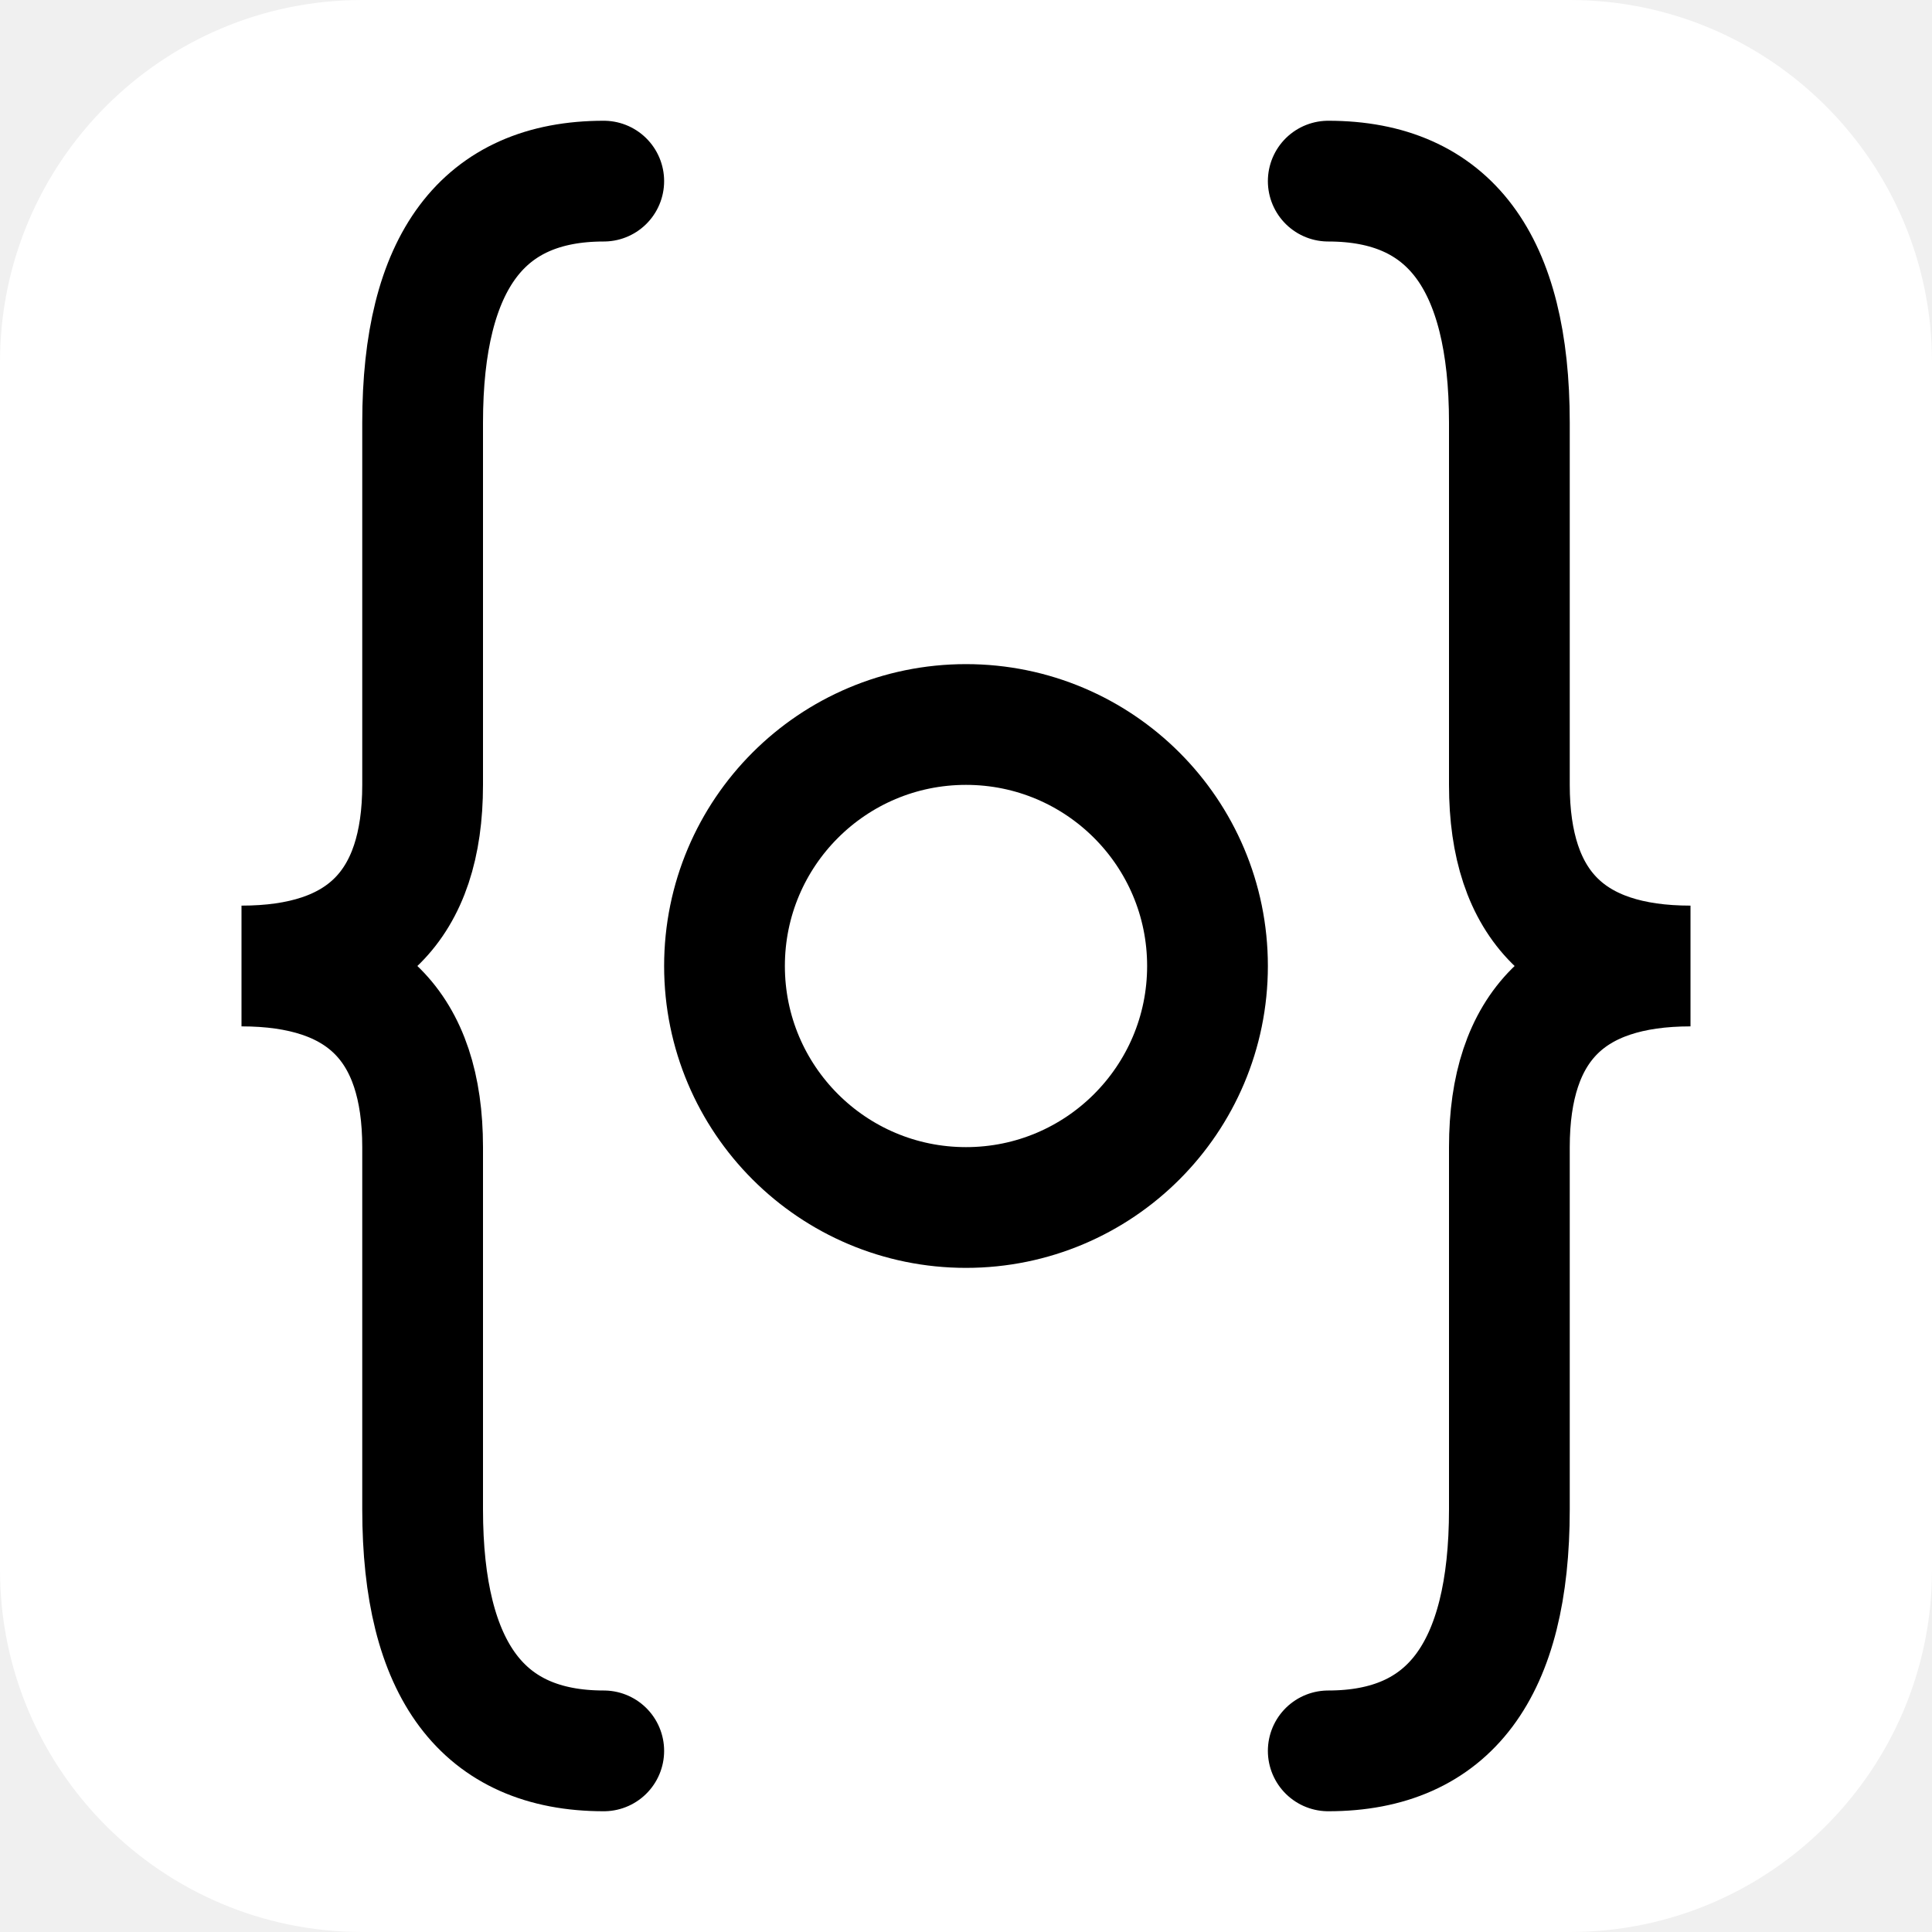
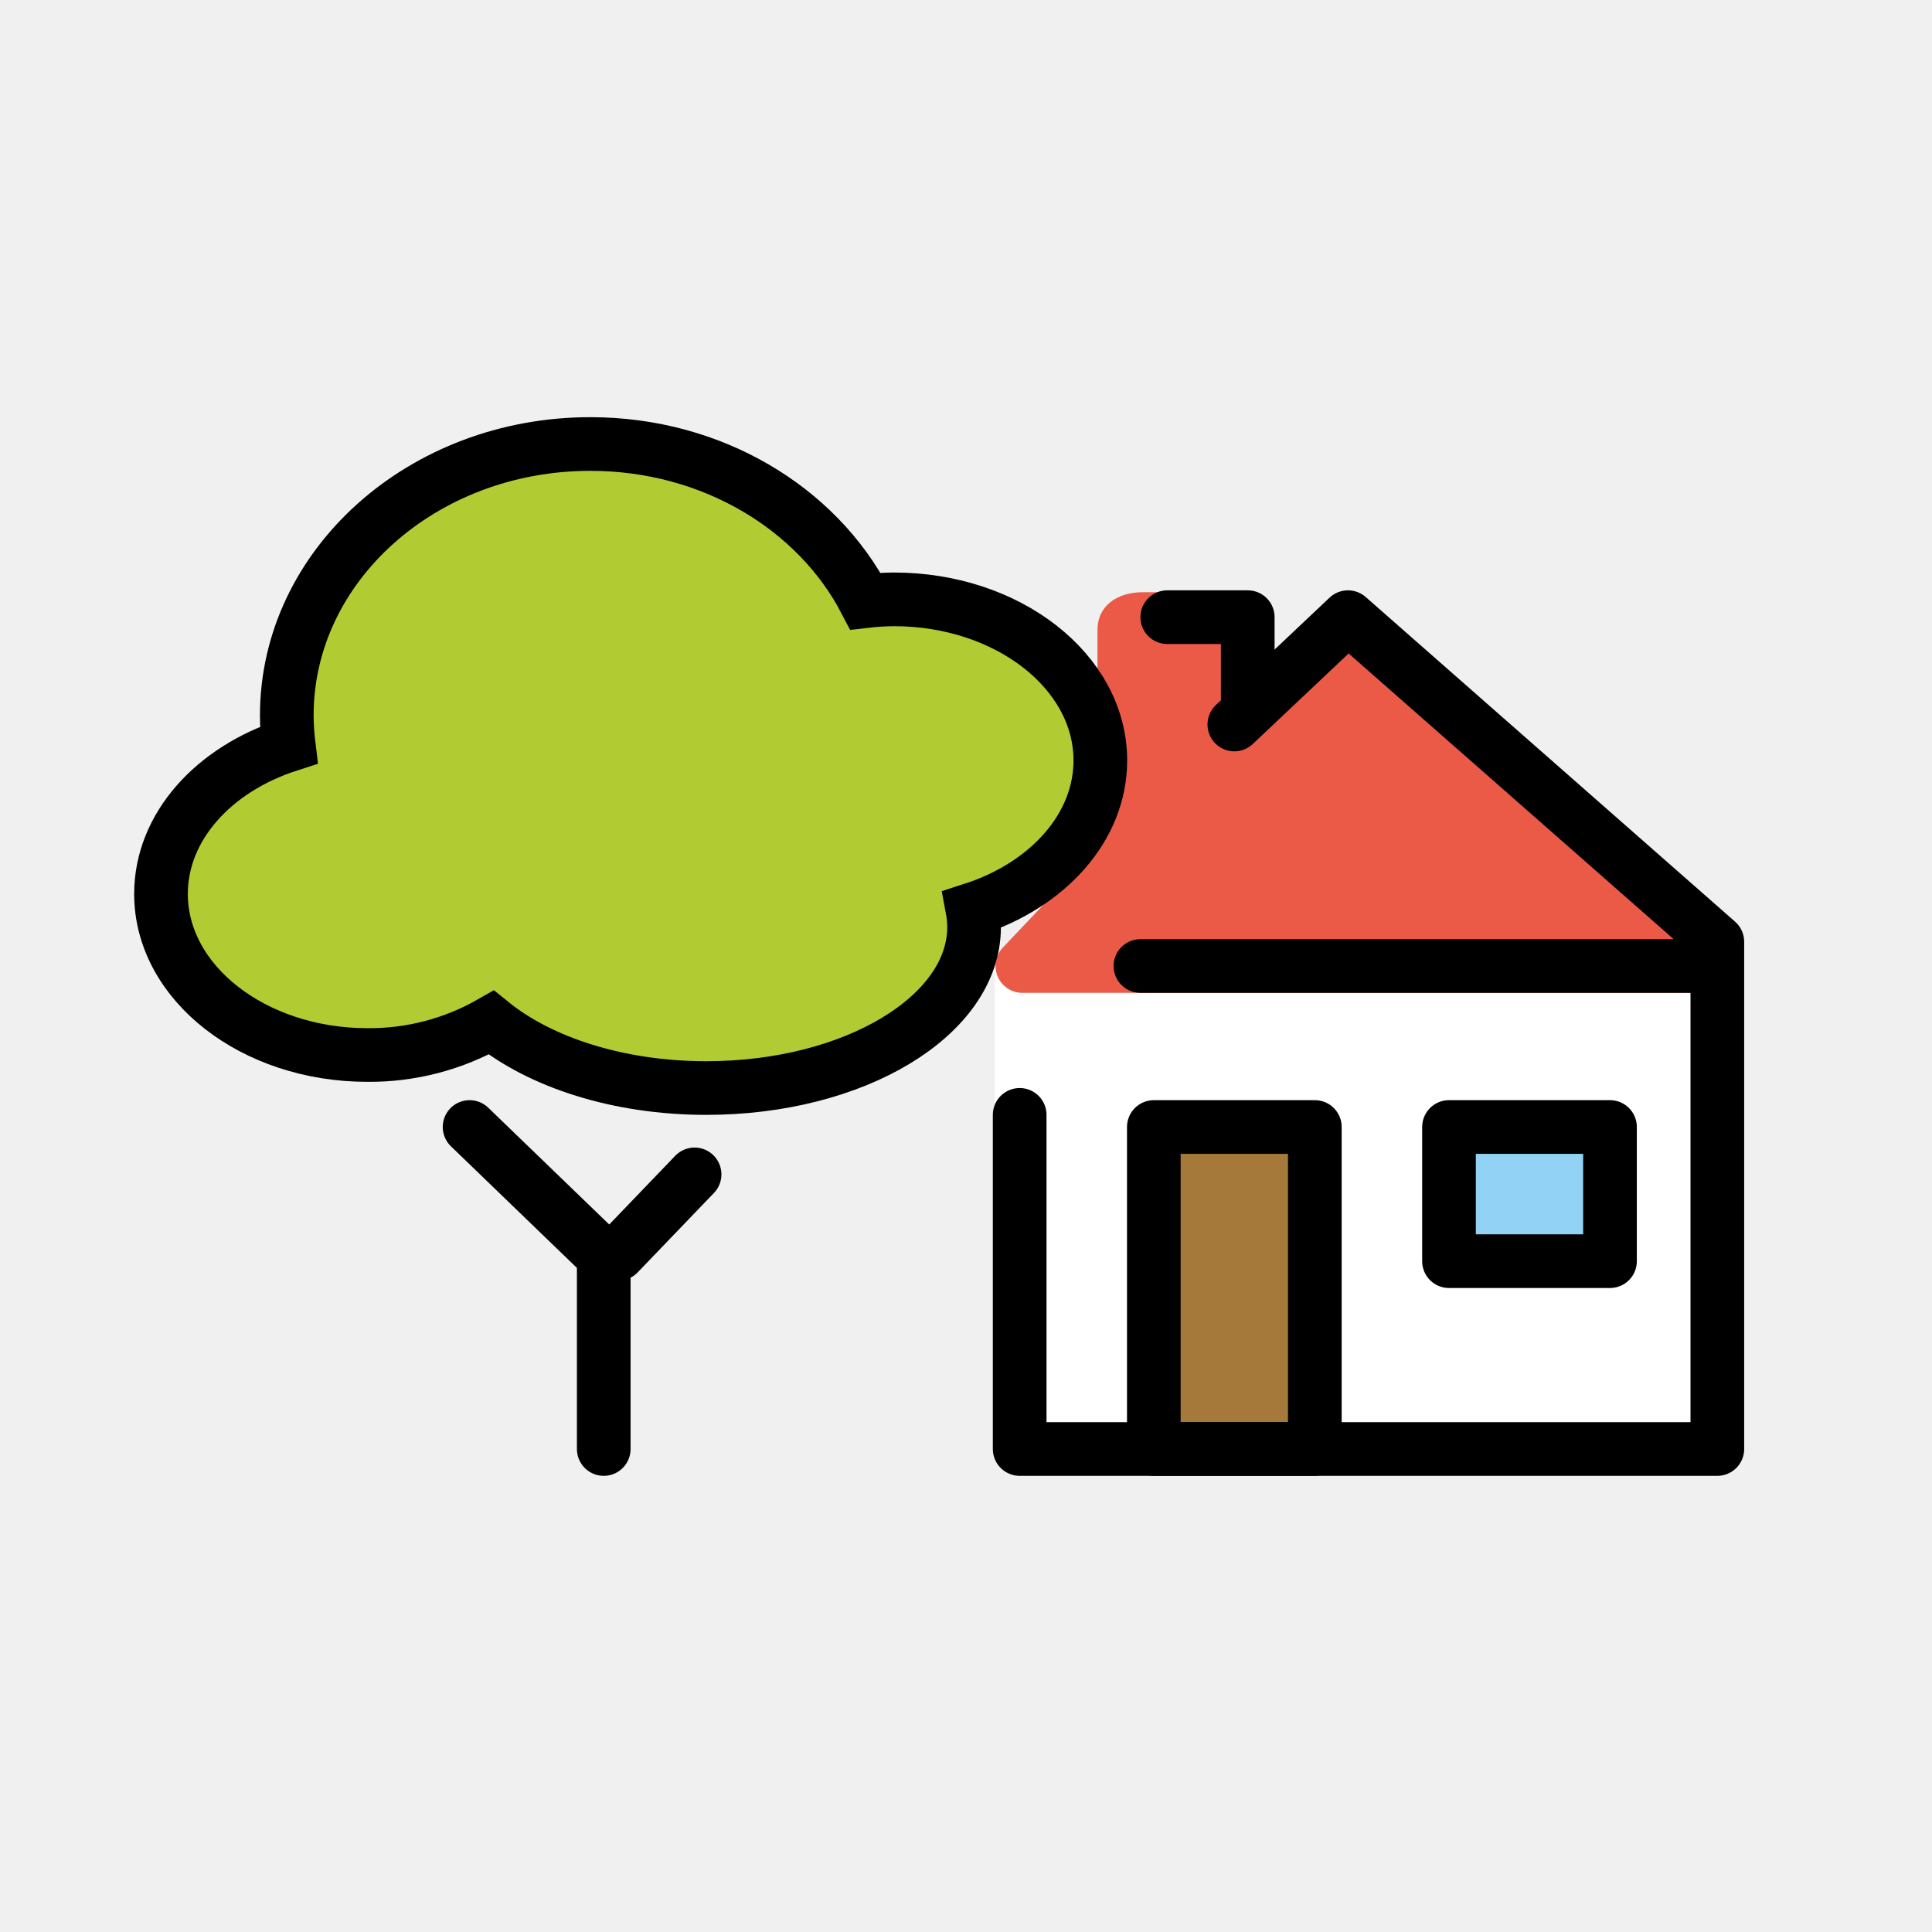
- <svg xmlns="http://www.w3.org/2000/svg" viewBox="0 0 64 64" width="64" height="64">
-   <rect width="64" height="64" rx="12" ry="12" fill="#fff" />
-   <path d="M20 6 Q14 6 14 14 L14 26 Q14 32 8 32 Q14 32 14 38 L14 50 Q14 58 20 58" fill="none" stroke="#000" stroke-width="4" stroke-linecap="round" />
-   <path d="M44 6 Q50 6 50 14 L50 26 Q50 32 56 32 Q50 32 50 38 L50 50 Q50 58 44 58" fill="none" stroke="#000" stroke-width="4" stroke-linecap="round" />
-   <circle cx="32" cy="32" r="8" fill="none" stroke="#000" stroke-width="4" />
+ <svg xmlns="http://www.w3.org/2000/svg" id="emoji" viewBox="0 0 72 72" version="1.1">
+   <g id="color">
+     <rect x="37.075" y="36.053" width="26.884" height="18.114" fill="#FFFFFF" />
+     <polygon fill="#EA5A47" stroke="#EA5A47" stroke-linecap="round" stroke-linejoin="round" stroke-miterlimit="10" stroke-width="2" points="50.235,23.2 38.1,36 63.5,36" />
+     <path fill="#EA5A47" d="M47.3,26l-6.4,6.059v-8.573c0-0.931,0.755-1.416,1.686-1.416h3.028 c0.931,0,1.686,0.485,1.686,1.416C47.3,23.486,47.3,26,47.3,26z" />
+     <rect x="43" y="42" width="6" height="12" fill="#A57939" />
+     <rect x="54" y="42" width="6" height="5" fill="#92D3F5" />
+     <path fill="#B1CC33" d="M41.006,28.339c0-3.312-3.445-6.003-7.694-6.003c-0.355,0.003-0.71,0.025-1.062,0.066 c-1.8-3.455-5.707-5.855-10.25-5.855c-6.248,0-11.312,4.529-11.312,10.114c0.001,0.369,0.025,0.738,0.07,1.104 C7.966,28.666,6,30.81,6,33.314c0,3.312,3.445,6.003,7.694,6.003c1.615,0.014,3.206-0.402,4.614-1.207 c1.818,1.477,4.726,2.438,8.015,2.438c5.511,0,9.978-2.688,9.978-6.003c-0.001-0.219-0.021-0.438-0.061-0.653 C39.036,32.99,41.006,30.845,41.006,28.339z" />
+   </g>
+   <g id="hair" />
+   <g id="skin" />
+   <g id="skin-shadow" />
+   <g id="line">
+     <polyline fill="none" stroke="#000000" stroke-linecap="round" stroke-linejoin="round" stroke-miterlimit="10" stroke-width="2" points="46,27 50.235,23 64,35.098 64,54 38,54 38,41.548" />
+     <rect x="43" y="42" width="6" height="12" fill="none" stroke="#000000" stroke-linecap="round" stroke-linejoin="round" stroke-miterlimit="10" stroke-width="2" />
+     <rect x="54" y="42" width="6" height="5" fill="none" stroke="#000000" stroke-linecap="round" stroke-linejoin="round" stroke-miterlimit="10" stroke-width="2" />
+     <polyline fill="none" stroke="#000000" stroke-linecap="round" stroke-linejoin="round" stroke-miterlimit="10" stroke-width="2" points="43.5,23 46.5,23 46.5,26" />
+     <path fill="none" stroke="#000000" stroke-miterlimit="10" stroke-width="2" d="M31.245,39.34" />
+     <polyline fill="none" stroke="#000000" stroke-linecap="round" stroke-linejoin="round" stroke-width="2" points="22.5,54 22.5,46.827 17.5,42" />
+     <line x1="23.041" x2="25.885" y1="46.727" y2="43.766" fill="none" stroke="#000000" stroke-linecap="round" stroke-linejoin="round" stroke-width="2" />
+     <path fill="none" stroke="#000000" stroke-linecap="round" stroke-miterlimit="10" stroke-width="2" d="M41.006,28.339 c0-3.312-3.445-6.003-7.694-6.003c-0.355,0.003-0.71,0.025-1.062,0.066c-1.8-3.455-5.707-5.855-10.25-5.855 c-6.248,0-11.312,4.529-11.312,10.114c0.001,0.369,0.025,0.738,0.07,1.104C7.966,28.666,6,30.81,6,33.314 c0,3.312,3.445,6.003,7.694,6.003c1.615,0.014,3.206-0.402,4.614-1.207c1.818,1.477,4.726,2.438,8.015,2.438 c5.511,0,9.978-2.688,9.978-6.003c-0.001-0.219-0.021-0.438-0.061-0.653 C39.036,32.99,41.006,30.845,41.006,28.339z" />
+     <line x1="63.5" x2="42.5" y1="36" y2="36" fill="none" stroke="#000000" stroke-linecap="round" stroke-linejoin="round" stroke-miterlimit="10" stroke-width="2" />
+   </g>
</svg>
